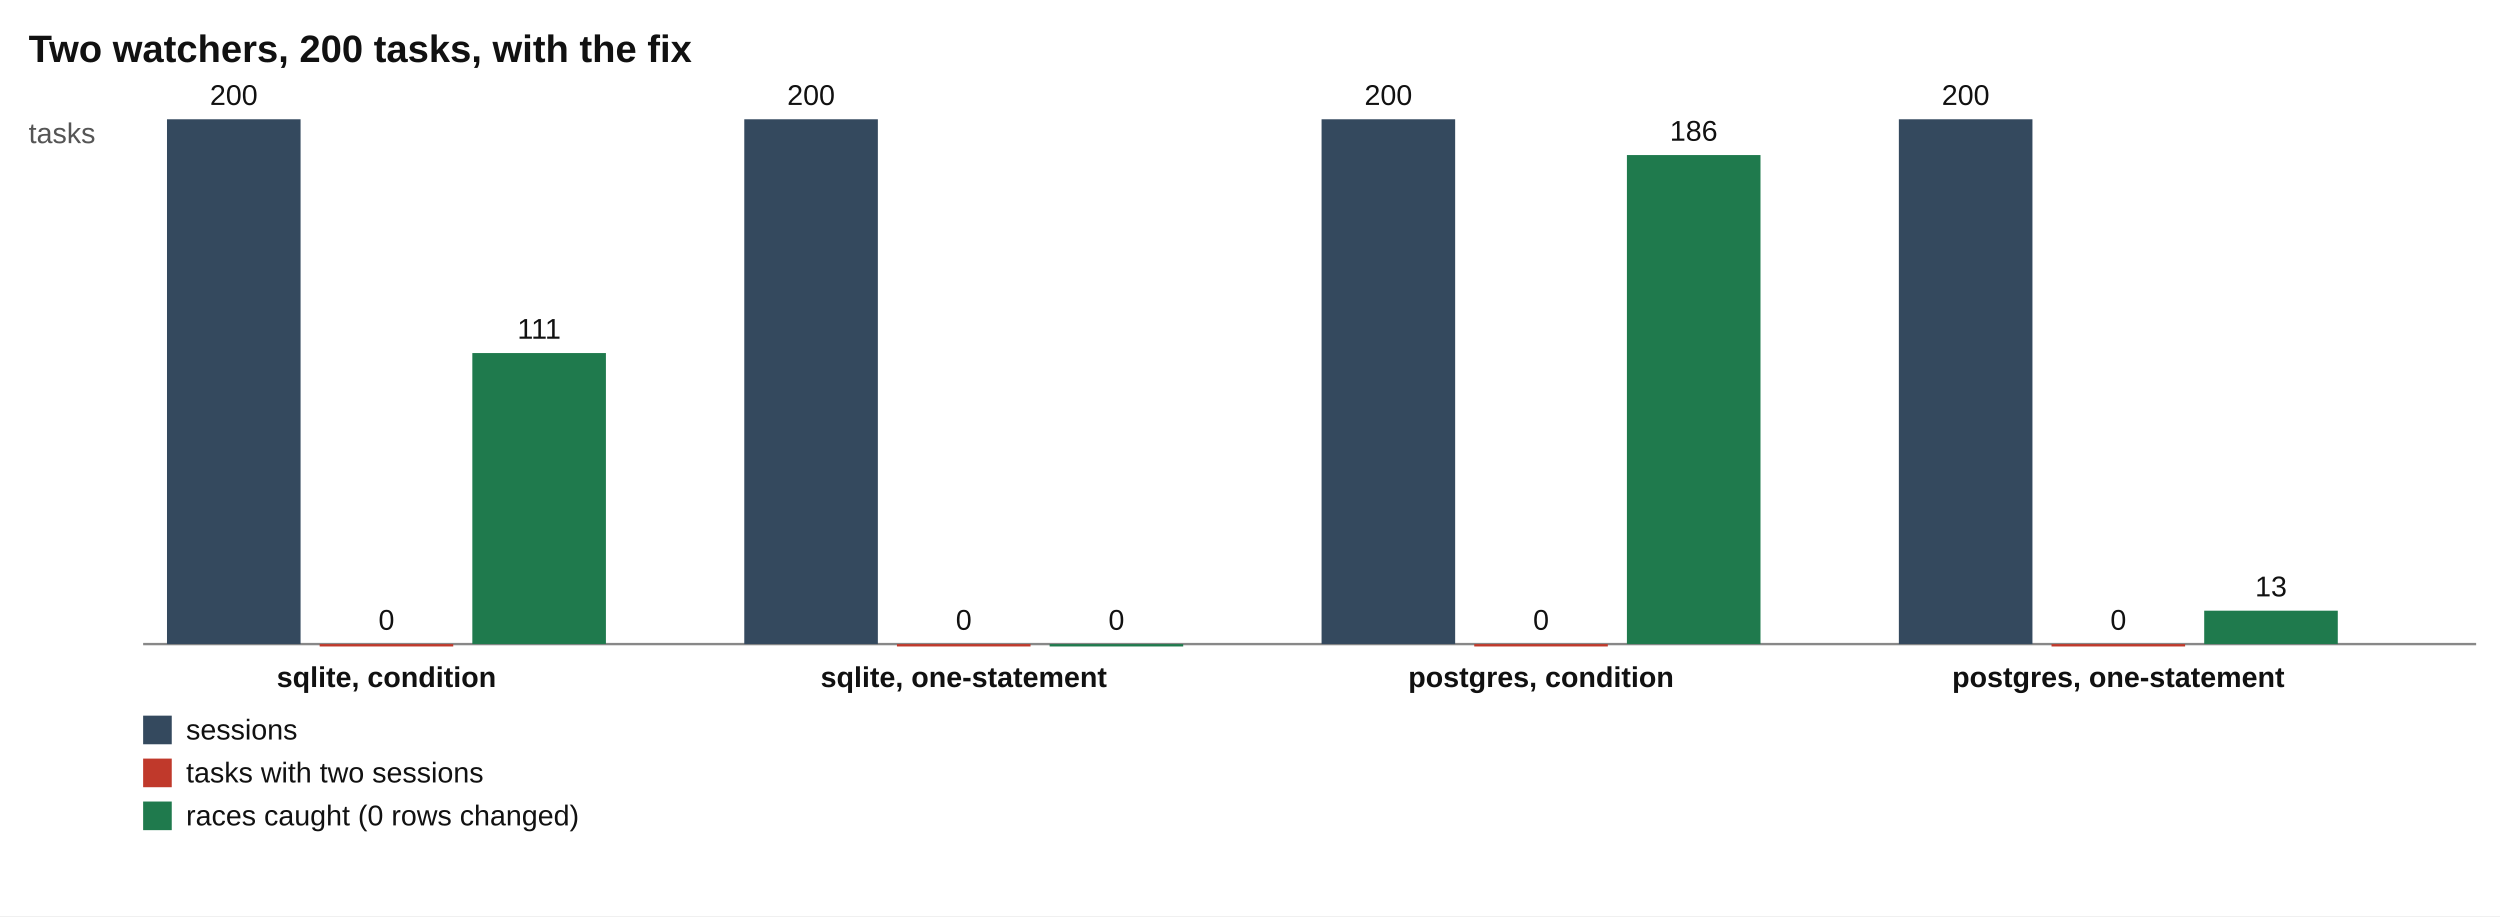
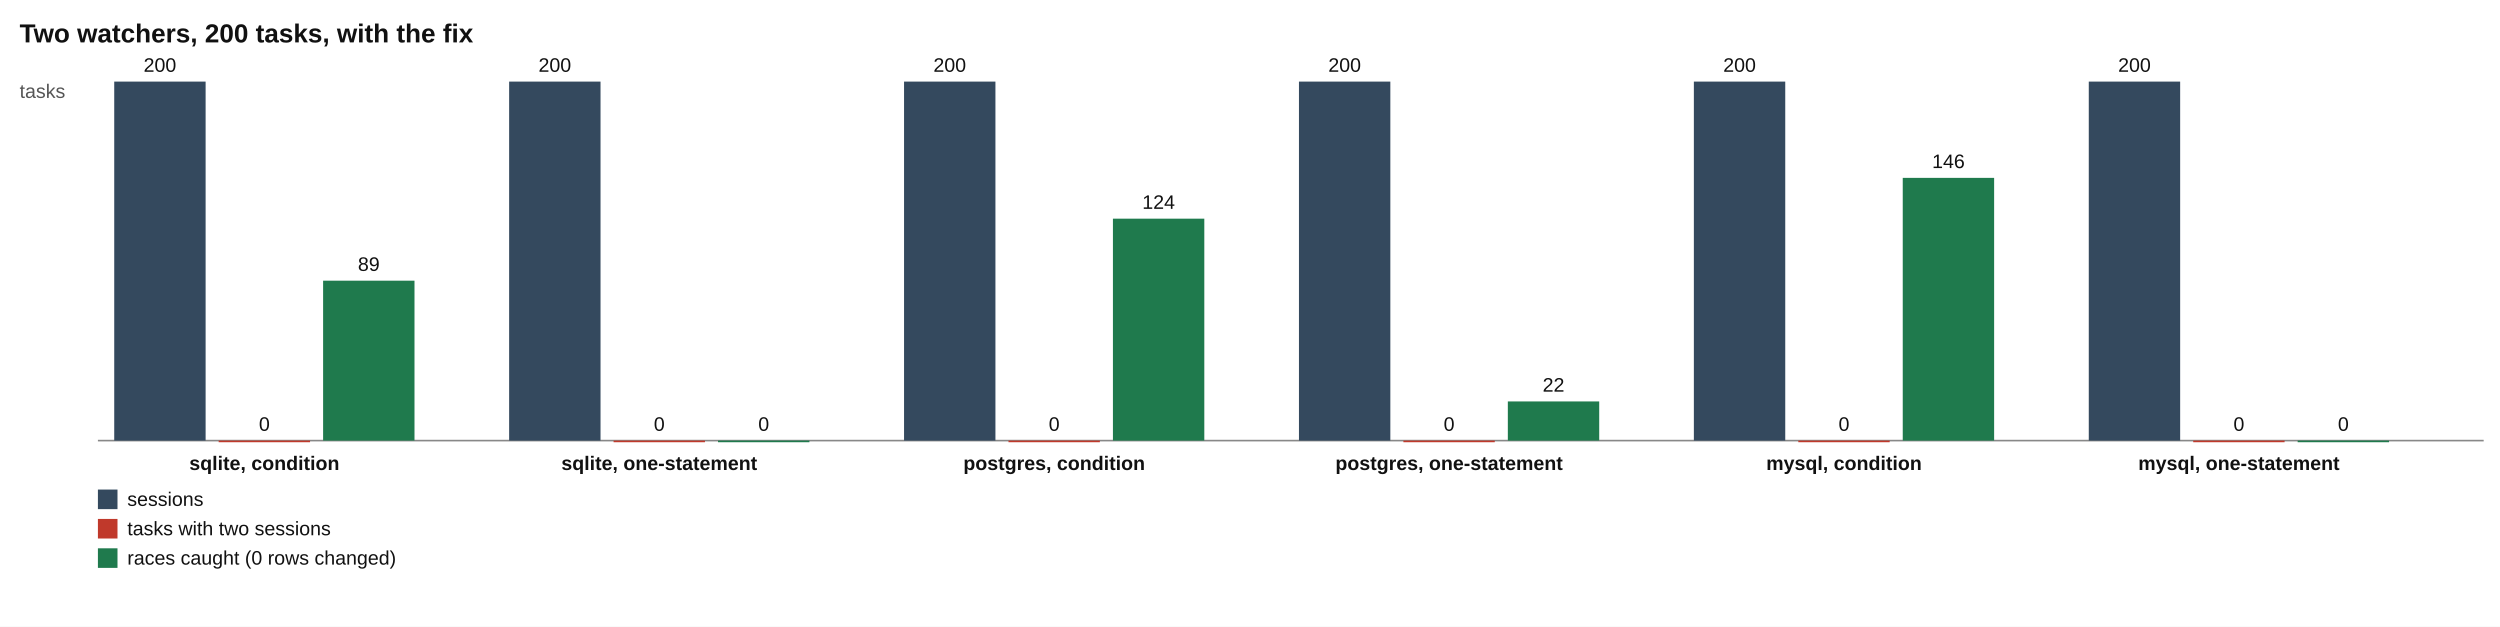
- <svg xmlns="http://www.w3.org/2000/svg" width="1048" height="384" viewBox="0 0 1048 384" font-family="Arial, sans-serif" font-size="12">
+ <svg xmlns="http://www.w3.org/2000/svg" width="1532" height="384" viewBox="0 0 1532 384" font-family="Arial, sans-serif" font-size="12">
  <rect width="100%" height="100%" fill="#ffffff" />
  <text x="12" y="26" font-size="16" font-weight="bold" fill="#111">Two watchers, 200 tasks, with the fix</text>
-   <line x1="60" y1="270" x2="1038" y2="270" stroke="#888" />
+   <line x1="60" y1="270" x2="1522" y2="270" stroke="#888" />
  <text x="12" y="60" fill="#555">tasks</text>
  <rect x="70" y="50" width="56" height="220" fill="#34495e" />
  <text x="98" y="44" text-anchor="middle" fill="#111">200</text>
  <rect x="134" y="270" width="56" height="1" fill="#c0392b" />
  <text x="162" y="264" text-anchor="middle" fill="#111">0</text>
-   <rect x="198" y="148" width="56" height="122" fill="#1f7a4d" />
-   <text x="226" y="142" text-anchor="middle" fill="#111">111</text>
+   <rect x="198" y="172" width="56" height="98" fill="#1f7a4d" />
+   <text x="226" y="166" text-anchor="middle" fill="#111">89</text>
  <text x="162" y="288" text-anchor="middle" font-weight="bold" fill="#111">sqlite, condition</text>
  <rect x="312" y="50" width="56" height="220" fill="#34495e" />
  <text x="340" y="44" text-anchor="middle" fill="#111">200</text>
  <rect x="376" y="270" width="56" height="1" fill="#c0392b" />
  <text x="404" y="264" text-anchor="middle" fill="#111">0</text>
  <rect x="440" y="270" width="56" height="1" fill="#1f7a4d" />
  <text x="468" y="264" text-anchor="middle" fill="#111">0</text>
  <text x="404" y="288" text-anchor="middle" font-weight="bold" fill="#111">sqlite, one-statement</text>
  <rect x="554" y="50" width="56" height="220" fill="#34495e" />
  <text x="582" y="44" text-anchor="middle" fill="#111">200</text>
  <rect x="618" y="270" width="56" height="1" fill="#c0392b" />
  <text x="646" y="264" text-anchor="middle" fill="#111">0</text>
-   <rect x="682" y="65" width="56" height="205" fill="#1f7a4d" />
-   <text x="710" y="59" text-anchor="middle" fill="#111">186</text>
+   <rect x="682" y="134" width="56" height="136" fill="#1f7a4d" />
+   <text x="710" y="128" text-anchor="middle" fill="#111">124</text>
  <text x="646" y="288" text-anchor="middle" font-weight="bold" fill="#111">postgres, condition</text>
  <rect x="796" y="50" width="56" height="220" fill="#34495e" />
  <text x="824" y="44" text-anchor="middle" fill="#111">200</text>
  <rect x="860" y="270" width="56" height="1" fill="#c0392b" />
  <text x="888" y="264" text-anchor="middle" fill="#111">0</text>
-   <rect x="924" y="256" width="56" height="14" fill="#1f7a4d" />
-   <text x="952" y="250" text-anchor="middle" fill="#111">13</text>
+   <rect x="924" y="246" width="56" height="24" fill="#1f7a4d" />
+   <text x="952" y="240" text-anchor="middle" fill="#111">22</text>
  <text x="888" y="288" text-anchor="middle" font-weight="bold" fill="#111">postgres, one-statement</text>
+   <rect x="1038" y="50" width="56" height="220" fill="#34495e" />
+   <text x="1066" y="44" text-anchor="middle" fill="#111">200</text>
+   <rect x="1102" y="270" width="56" height="1" fill="#c0392b" />
+   <text x="1130" y="264" text-anchor="middle" fill="#111">0</text>
+   <rect x="1166" y="109" width="56" height="161" fill="#1f7a4d" />
+   <text x="1194" y="103" text-anchor="middle" fill="#111">146</text>
+   <text x="1130" y="288" text-anchor="middle" font-weight="bold" fill="#111">mysql, condition</text>
+   <rect x="1280" y="50" width="56" height="220" fill="#34495e" />
+   <text x="1308" y="44" text-anchor="middle" fill="#111">200</text>
+   <rect x="1344" y="270" width="56" height="1" fill="#c0392b" />
+   <text x="1372" y="264" text-anchor="middle" fill="#111">0</text>
+   <rect x="1408" y="270" width="56" height="1" fill="#1f7a4d" />
+   <text x="1436" y="264" text-anchor="middle" fill="#111">0</text>
+   <text x="1372" y="288" text-anchor="middle" font-weight="bold" fill="#111">mysql, one-statement</text>
  <rect x="60" y="300" width="12" height="12" fill="#34495e" />
  <text x="78" y="310" fill="#111">sessions</text>
  <rect x="60" y="318" width="12" height="12" fill="#c0392b" />
  <text x="78" y="328" fill="#111">tasks with two sessions</text>
  <rect x="60" y="336" width="12" height="12" fill="#1f7a4d" />
  <text x="78" y="346" fill="#111">races caught (0 rows changed)</text>
</svg>
